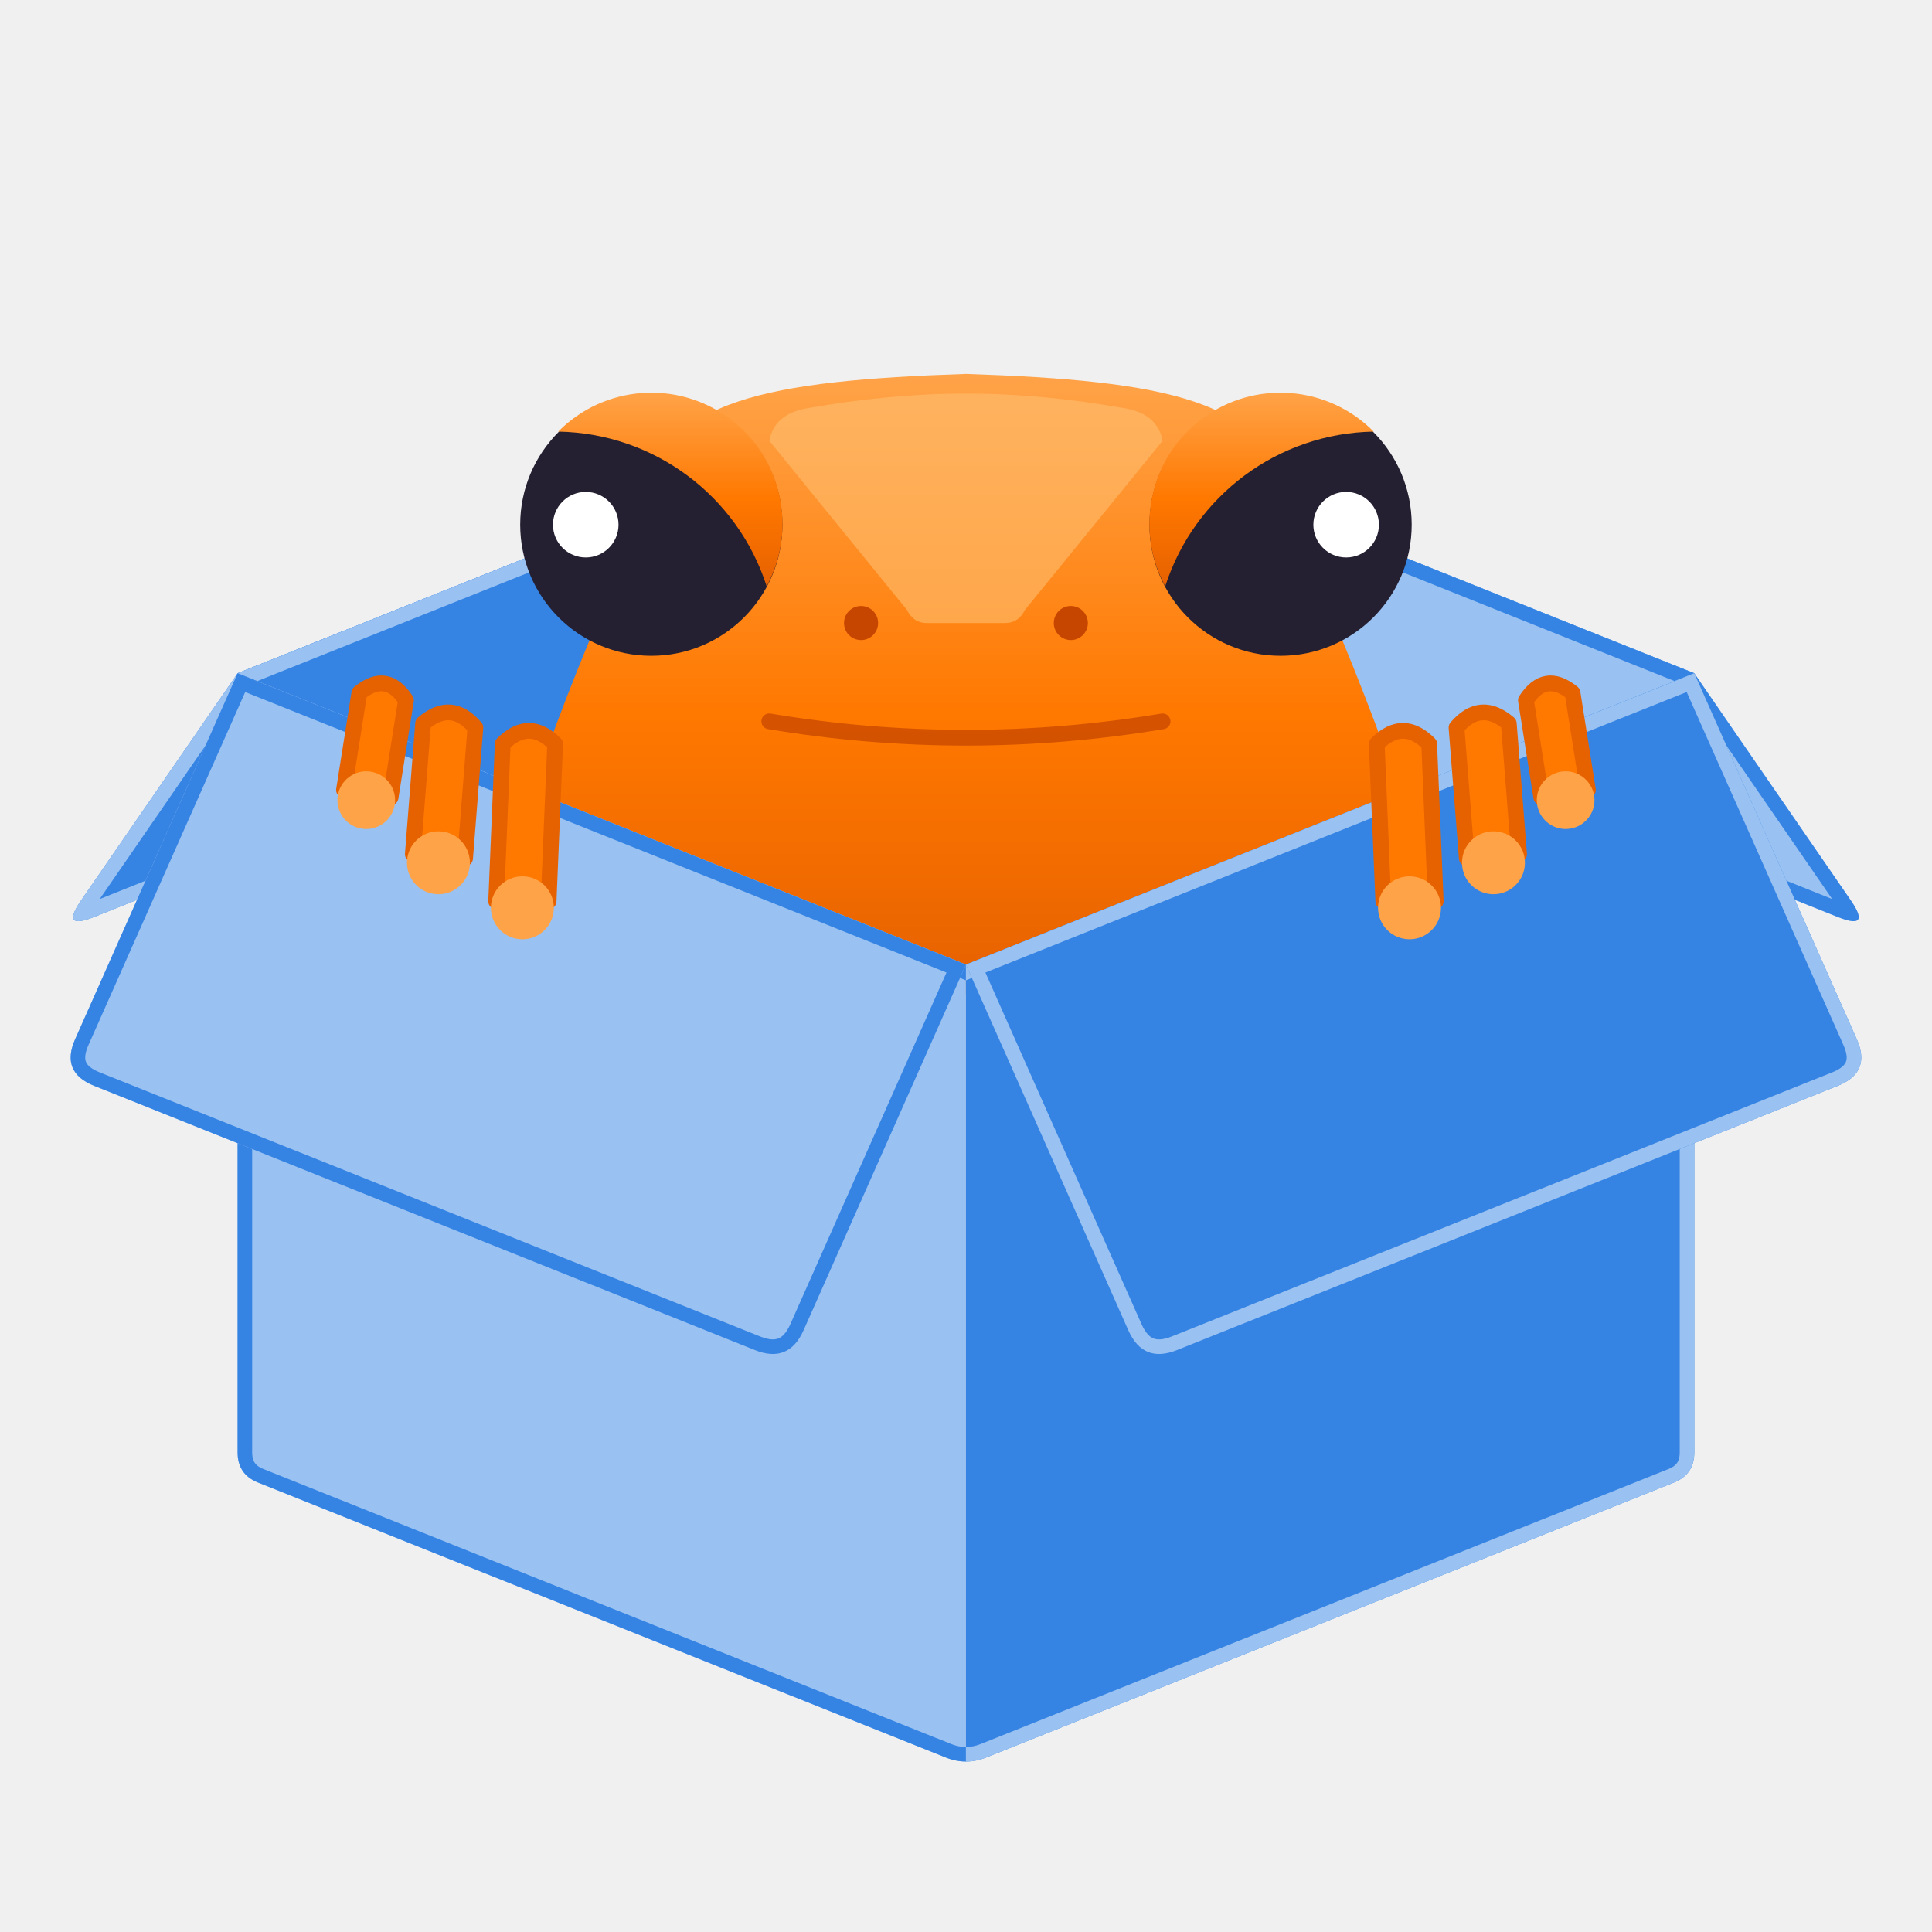
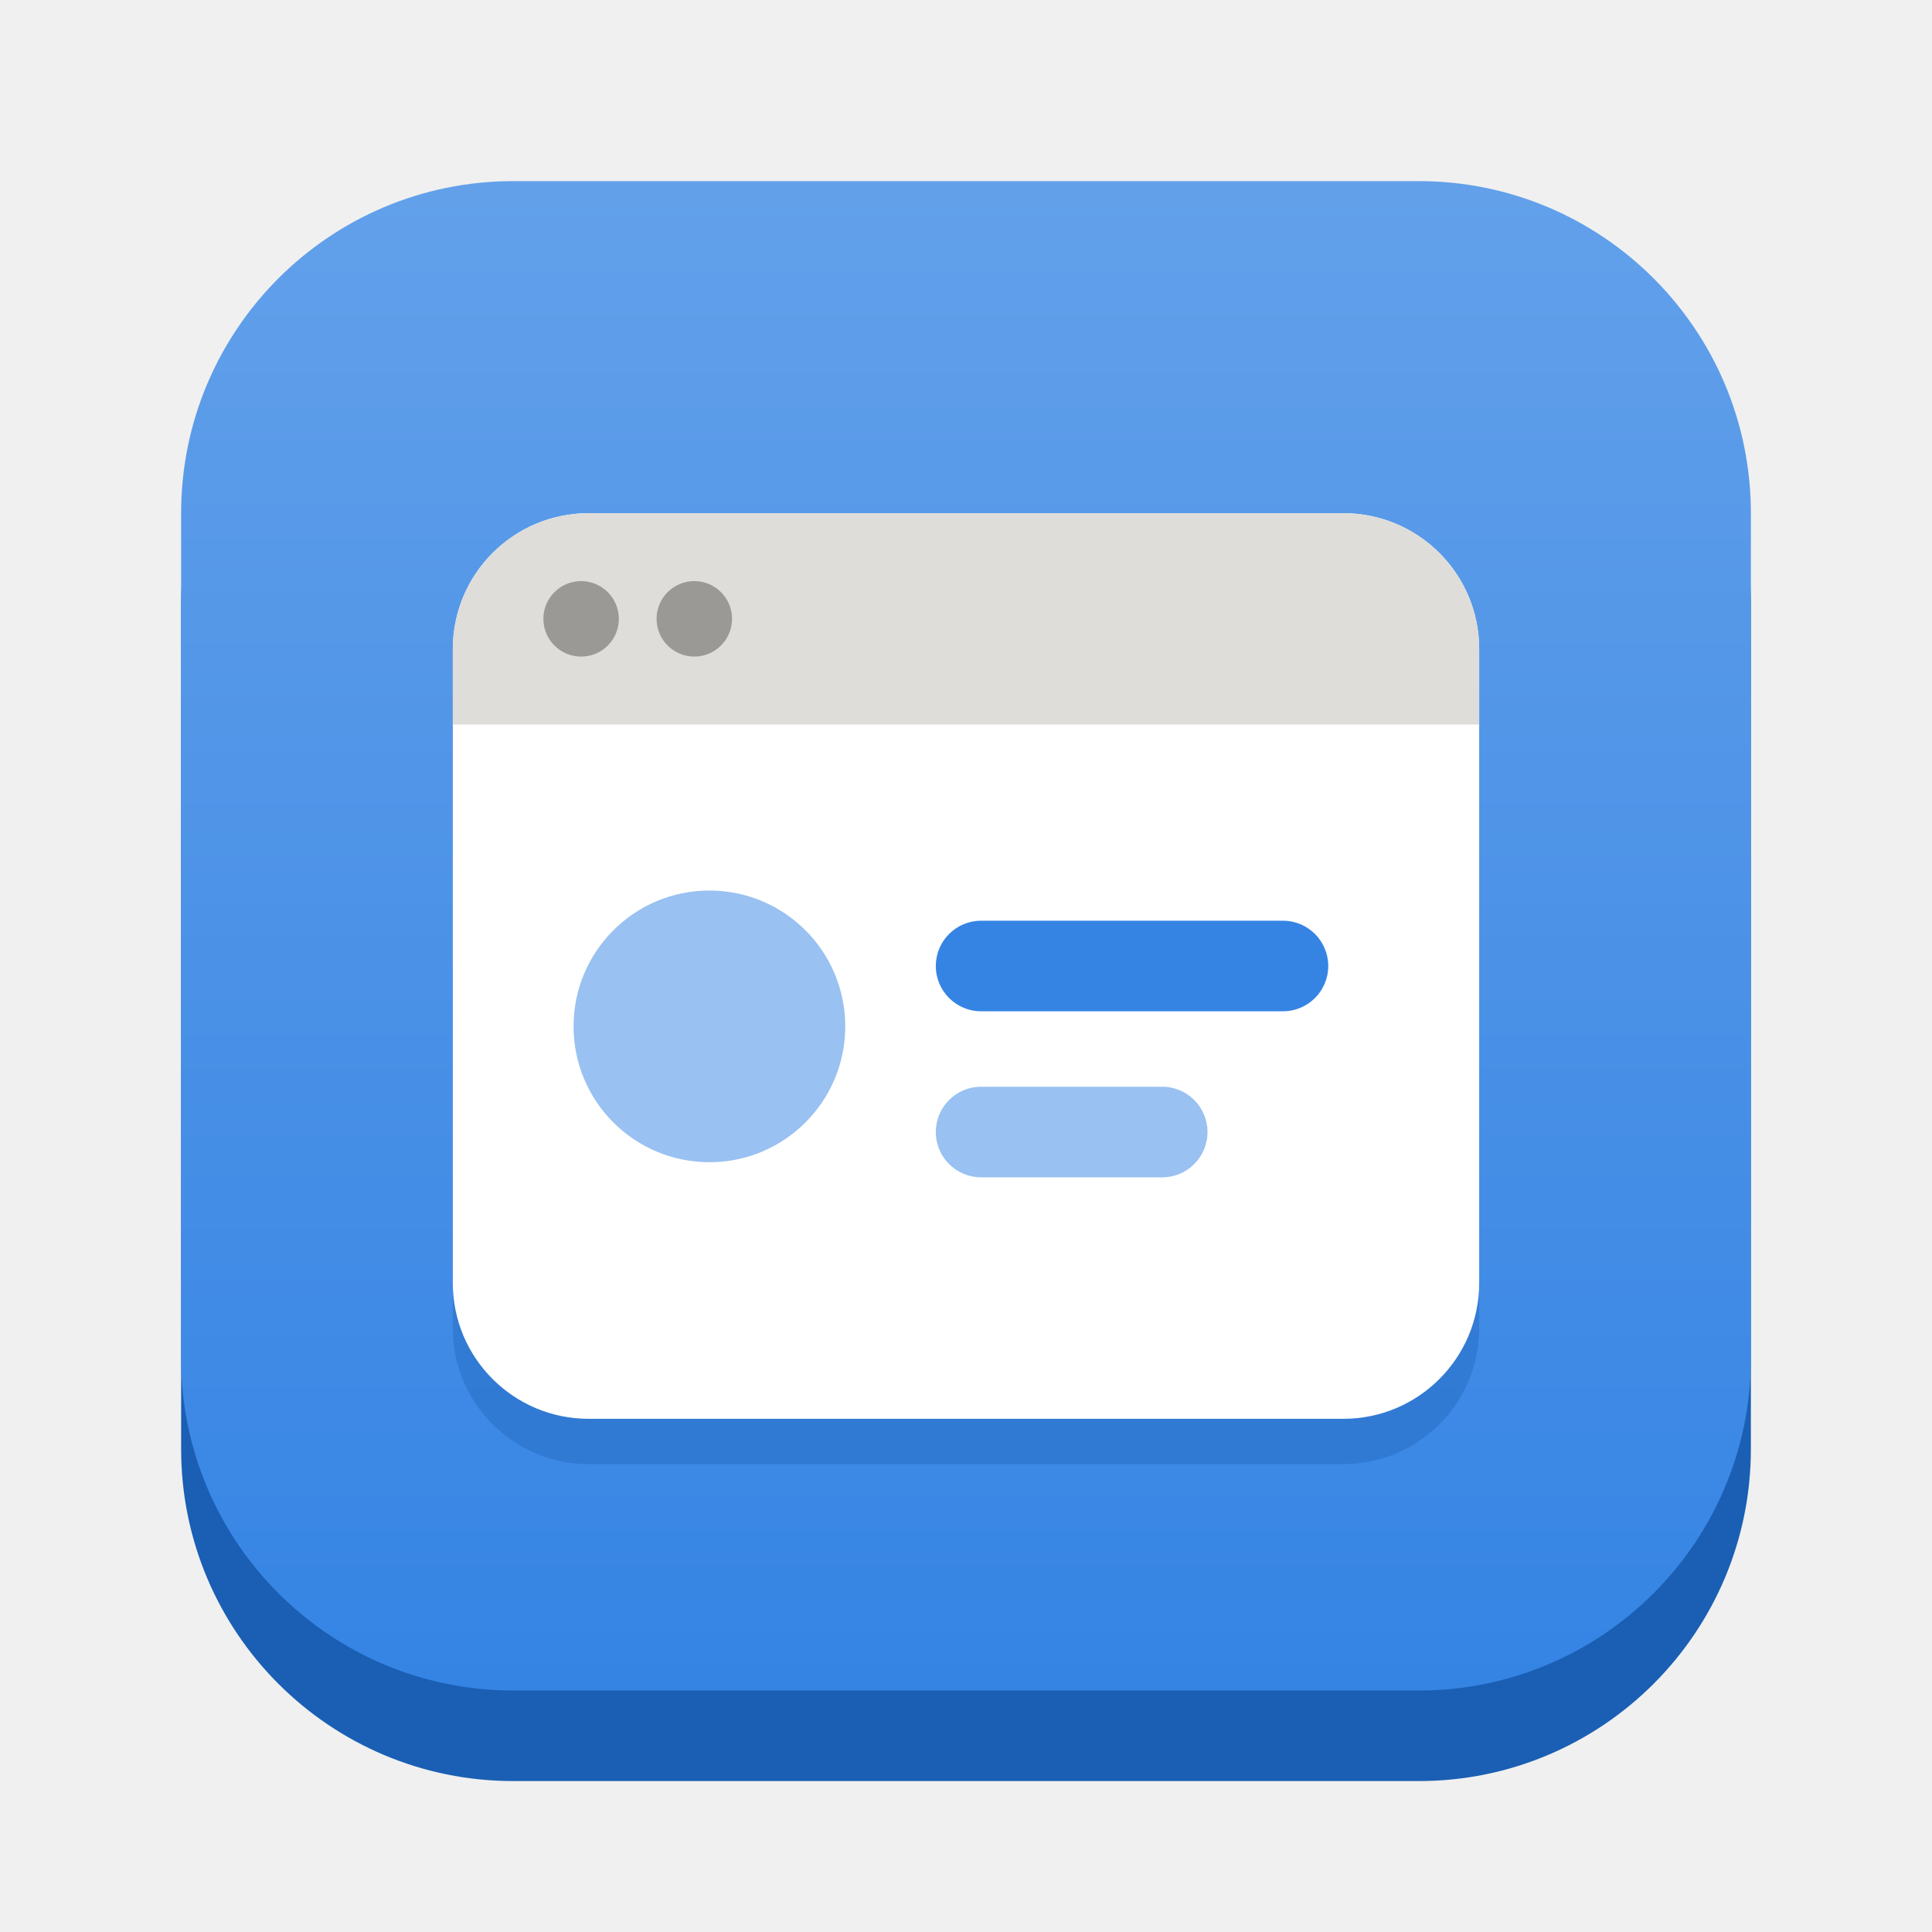
- <svg xmlns="http://www.w3.org/2000/svg" width="128" height="128" viewBox="0 0 128 128">
+ <svg xmlns="http://www.w3.org/2000/svg" viewBox="0 0 128 128" width="128" height="128">
  <defs>
-     <linearGradient id="a" x2="0" y2="1">
-       <stop stop-color="#ffa348" offset="0" />
-       <stop stop-color="#ff7800" offset=".55" />
-       <stop stop-color="#e66100" offset="1" />
+     <linearGradient id="g" x1="0" y1="0" x2="0" y2="1">
+       <stop offset="0" stop-color="#62a0ea" />
+       <stop offset="1" stop-color="#3584e4" />
    </linearGradient>
-     <clipPath id="e">
-       <rect x="-100" y="-100" width="164" height="400" />
-     </clipPath>
-     <clipPath id="c">
-       <rect x="64" y="-100" width="164" height="400" />
-     </clipPath>
  </defs>
-   <g transform="translate(2.23 -15.23) scale(.9651)">
-     <path d="m14 62 50-20-10.75 15.6q-1.42 2.05-3.74 2.98l-45.36 18.15q-2.32 0.93-0.9-1.13z" fill="#3584e4" />
-     <clipPath id="i">
-       <path d="m14 62 50-20-10.75 15.6q-1.42 2.05-3.74 2.98l-45.36 18.15q-2.32 0.93-0.9-1.13z" />
-     </clipPath>
-     <path d="m14 62 50-20-10.75 15.6q-1.42 2.05-3.74 2.98l-45.36 18.15q-2.32 0.93-0.9-1.13z" clip-path="url(#i)" fill="none" stroke="#99c1f1" stroke-width="2" />
-     <path d="m114 62-50-20 10.75 15.6q1.42 2.05 3.74 2.98l45.36 18.15q2.32 0.93 0.9-1.13z" fill="#99c1f1" />
-     <clipPath id="h">
-       <path d="m114 62-50-20 10.75 15.6q1.42 2.05 3.74 2.98l45.36 18.15q2.32 0.93 0.9-1.13z" />
-     </clipPath>
-     <path d="m114 62-50-20 10.75 15.6q1.42 2.05 3.74 2.98l45.36 18.15q2.32 0.93 0.9-1.13z" clip-path="url(#h)" fill="none" stroke="#3584e4" stroke-width="2" />
-     <clipPath id="d">
-       <path d="m14 62 50-20 50 20-50 20z" />
-     </clipPath>
-     <g clip-path="url(#d)">
-       <path d="m14 62 50-20v54.99l-50 20z" fill="#3584e4" />
-       <path d="m64 42 50 20v54.99l-50-20z" fill="#99c1f1" />
-       <path d="m14 62 50-20" stroke="#99c1f1" stroke-width="2" />
-       <path d="m64 42 50 20" stroke="#3584e4" stroke-width="2" />
-     </g>
-     <g transform="translate(64 86) scale(.9) translate(-64 -80)">
-       <path d="m27 76c3-13 8-25 13-36 0.5-7.5 9-9 24-9.5 15 0.5 23.5 2 24 9.5 5 11 10 23 13 36v-13l-37 14.8-37-14.8z" fill="url(#a)" />
-       <path d="m49 35.6q0.4-2.1 3-2.5c4-0.7 8-1.1 12-1.1s8 0.4 12 1.1q2.6 0.4 3 2.5l-10.5 12.9q-0.5 1-1.5 1h-6q-1 0-1.5-1z" fill="#ffbe6f" opacity=".6" />
-       <circle cx="40" cy="42" r="10" fill="#241f31" />
-       <circle cx="88" cy="42" r="10" fill="#241f31" />
-       <circle cx="35" cy="42" r="2.5" fill="#fff" />
-       <circle cx="93" cy="42" r="2.5" fill="#fff" />
-       <path d="m32.9 34.9a10 10 0 0 1 15.9 11.8 17 17 0 0 0-15.9-11.8z" fill="url(#a)" />
-       <path d="m95.1 34.9a10 10 0 0 0-15.9 11.8 17 17 0 0 1 15.9-11.8z" fill="url(#a)" />
-       <circle cx="56" cy="49.5" r="1.3" fill="#c64600" />
-       <circle cx="72" cy="49.5" r="1.3" fill="#c64600" />
-       <path d="m49 57q15 2.5 30 0" fill="none" opacity=".75" stroke="#c64600" stroke-linecap="round" stroke-width="1.2" />
-     </g>
-     <clipPath id="b">
-       <path d="m14 62 50 20 50-20v53.49q0 1.5-1.39 2.06l-47.22 18.88q-1.39 0.56-2.78 0l-47.22-18.88q-1.39-0.56-1.39-2.06z" />
-     </clipPath>
-     <g clip-path="url(#e)">
-       <path d="m14 62 50 20 50-20v53.49q0 1.5-1.39 2.06l-47.22 18.88q-1.39 0.56-2.78 0l-47.22-18.88q-1.39-0.56-1.39-2.06z" fill="#99c1f1" />
-       <path d="m14 62 50 20 50-20v53.49q0 1.5-1.39 2.06l-47.22 18.88q-1.39 0.56-2.78 0l-47.22-18.88q-1.39-0.56-1.39-2.06z" clip-path="url(#b)" fill="none" stroke="#3584e4" stroke-width="2" />
-     </g>
-     <g clip-path="url(#c)">
-       <path d="m14 62 50 20 50-20v53.49q0 1.5-1.39 2.06l-47.22 18.88q-1.39 0.56-2.78 0l-47.22-18.88q-1.39-0.56-1.39-2.06z" fill="#3584e4" />
-       <path d="m14 62 50 20 50-20v53.49q0 1.5-1.39 2.06l-47.22 18.88q-1.39 0.56-2.78 0l-47.22-18.88q-1.39-0.56-1.39-2.06z" clip-path="url(#b)" fill="none" stroke="#99c1f1" stroke-width="2" />
-     </g>
-     <path d="m14 62 50 20-11.15 25.11q-1.02 2.28-3.34 1.35l-45.36-18.14q-2.32-0.93-1.3-3.21z" fill="#99c1f1" />
-     <clipPath id="g">
-       <path d="m14 62 50 20-11.15 25.11q-1.02 2.28-3.34 1.35l-45.36-18.14q-2.32-0.93-1.3-3.21z" />
-     </clipPath>
-     <path d="m14 62 50 20-11.15 25.11q-1.02 2.28-3.34 1.35l-45.36-18.14q-2.32-0.93-1.3-3.21z" clip-path="url(#g)" fill="none" stroke="#3584e4" stroke-width="2" />
-     <path d="m114 62-50 20 11.15 25.11q1.02 2.28 3.34 1.35l45.36-18.14q2.32-0.93 1.3-3.21z" fill="#3584e4" />
-     <clipPath id="f">
-       <path d="m114 62-50 20 11.15 25.11q1.02 2.28 3.34 1.35l45.36-18.14q2.32-0.93 1.3-3.21z" />
-     </clipPath>
-     <path d="m114 62-50 20 11.15 25.11q1.02 2.28 3.34 1.35l45.36-18.14q2.32-0.93 1.3-3.21z" clip-path="url(#f)" fill="none" stroke="#99c1f1" stroke-width="2" />
-     <g transform="translate(-12 -4.8)">
-       <g transform="translate(64 80.2) scale(.9) translate(-64 -80)">
-         <g transform="translate(0 -3.1) rotate(9 33 69)">
-           <path d="m31.2 70q1.8-2 3.6 0v7.5q-1.8 2-3.6 0z" fill="#ff7800" stroke="#e66100" stroke-linejoin="round" stroke-width="1.2" />
-           <circle cx="33" cy="78" r="2.2" fill="#ffa348" />
-         </g>
-         <g transform="translate(0 1.1) rotate(4.5 38 67)">
-           <path d="m36 68q2-2 4 0v10q-2 2-4 0z" fill="#ff7800" stroke="#e66100" stroke-linejoin="round" stroke-width="1.2" />
-           <circle cx="38" cy="78.5" r="2.4" fill="#ffa348" />
-         </g>
-         <g transform="translate(0 3.5)">
-           <path d="m42 67q2-2 4 0l-0.5 12q-2 2-4 0z" fill="#ff7800" stroke="#e66100" stroke-linejoin="round" stroke-width="1.2" />
-           <circle cx="43.5" cy="79.5" r="2.4" fill="#ffa348" />
-         </g>
-       </g>
-     </g>
-     <g transform="translate(12 -4.8)">
-       <g transform="translate(64 80.2) scale(.9) translate(-64 -80)">
-         <g transform="translate(0 -3.1) rotate(-9 95 69)">
-           <path d="m96.8 70q-1.8-2-3.6 0v7.5q1.8 2 3.6 0z" fill="#ff7800" stroke="#e66100" stroke-linejoin="round" stroke-width="1.2" />
-           <circle cx="95" cy="78" r="2.2" fill="#ffa348" />
-         </g>
-         <g transform="translate(0 1.1) rotate(-4.5 90 67)">
-           <path d="m92 68q-2-2-4 0v10q2 2 4 0z" fill="#ff7800" stroke="#e66100" stroke-linejoin="round" stroke-width="1.2" />
-           <circle cx="90" cy="78.5" r="2.4" fill="#ffa348" />
-         </g>
-         <g transform="translate(0 3.5)">
-           <path d="m86 67q-2-2-4 0l0.5 12q2 2 4 0z" fill="#ff7800" stroke="#e66100" stroke-linejoin="round" stroke-width="1.2" />
-           <circle cx="84.5" cy="79.5" r="2.4" fill="#ffa348" />
-         </g>
-       </g>
-     </g>
-   </g>
+   <rect x="12" y="18" width="104" height="100" rx="22" fill="#1a5fb4" />
+   <rect x="12" y="12" width="104" height="100" rx="22" fill="url(#g)" />
+   <rect x="30" y="34" width="68" height="60" rx="9" fill="#1a5fb4" opacity=".35" transform="translate(0 3)" />
+   <rect x="30" y="34" width="68" height="60" rx="9" fill="#ffffff" />
+   <path d="M39 34h50a9 9 0 0 1 9 9v5H30v-5a9 9 0 0 1 9-9z" fill="#deddda" />
+   <circle cx="38.5" cy="41" r="2.5" fill="#9a9996" />
+   <circle cx="46" cy="41" r="2.5" fill="#9a9996" />
+   <circle cx="47" cy="68" r="9" fill="#99c1f1" />
+   <rect x="62" y="61" width="26" height="6" rx="3" fill="#3584e4" />
+   <rect x="62" y="72" width="18" height="6" rx="3" fill="#99c1f1" />
</svg>
